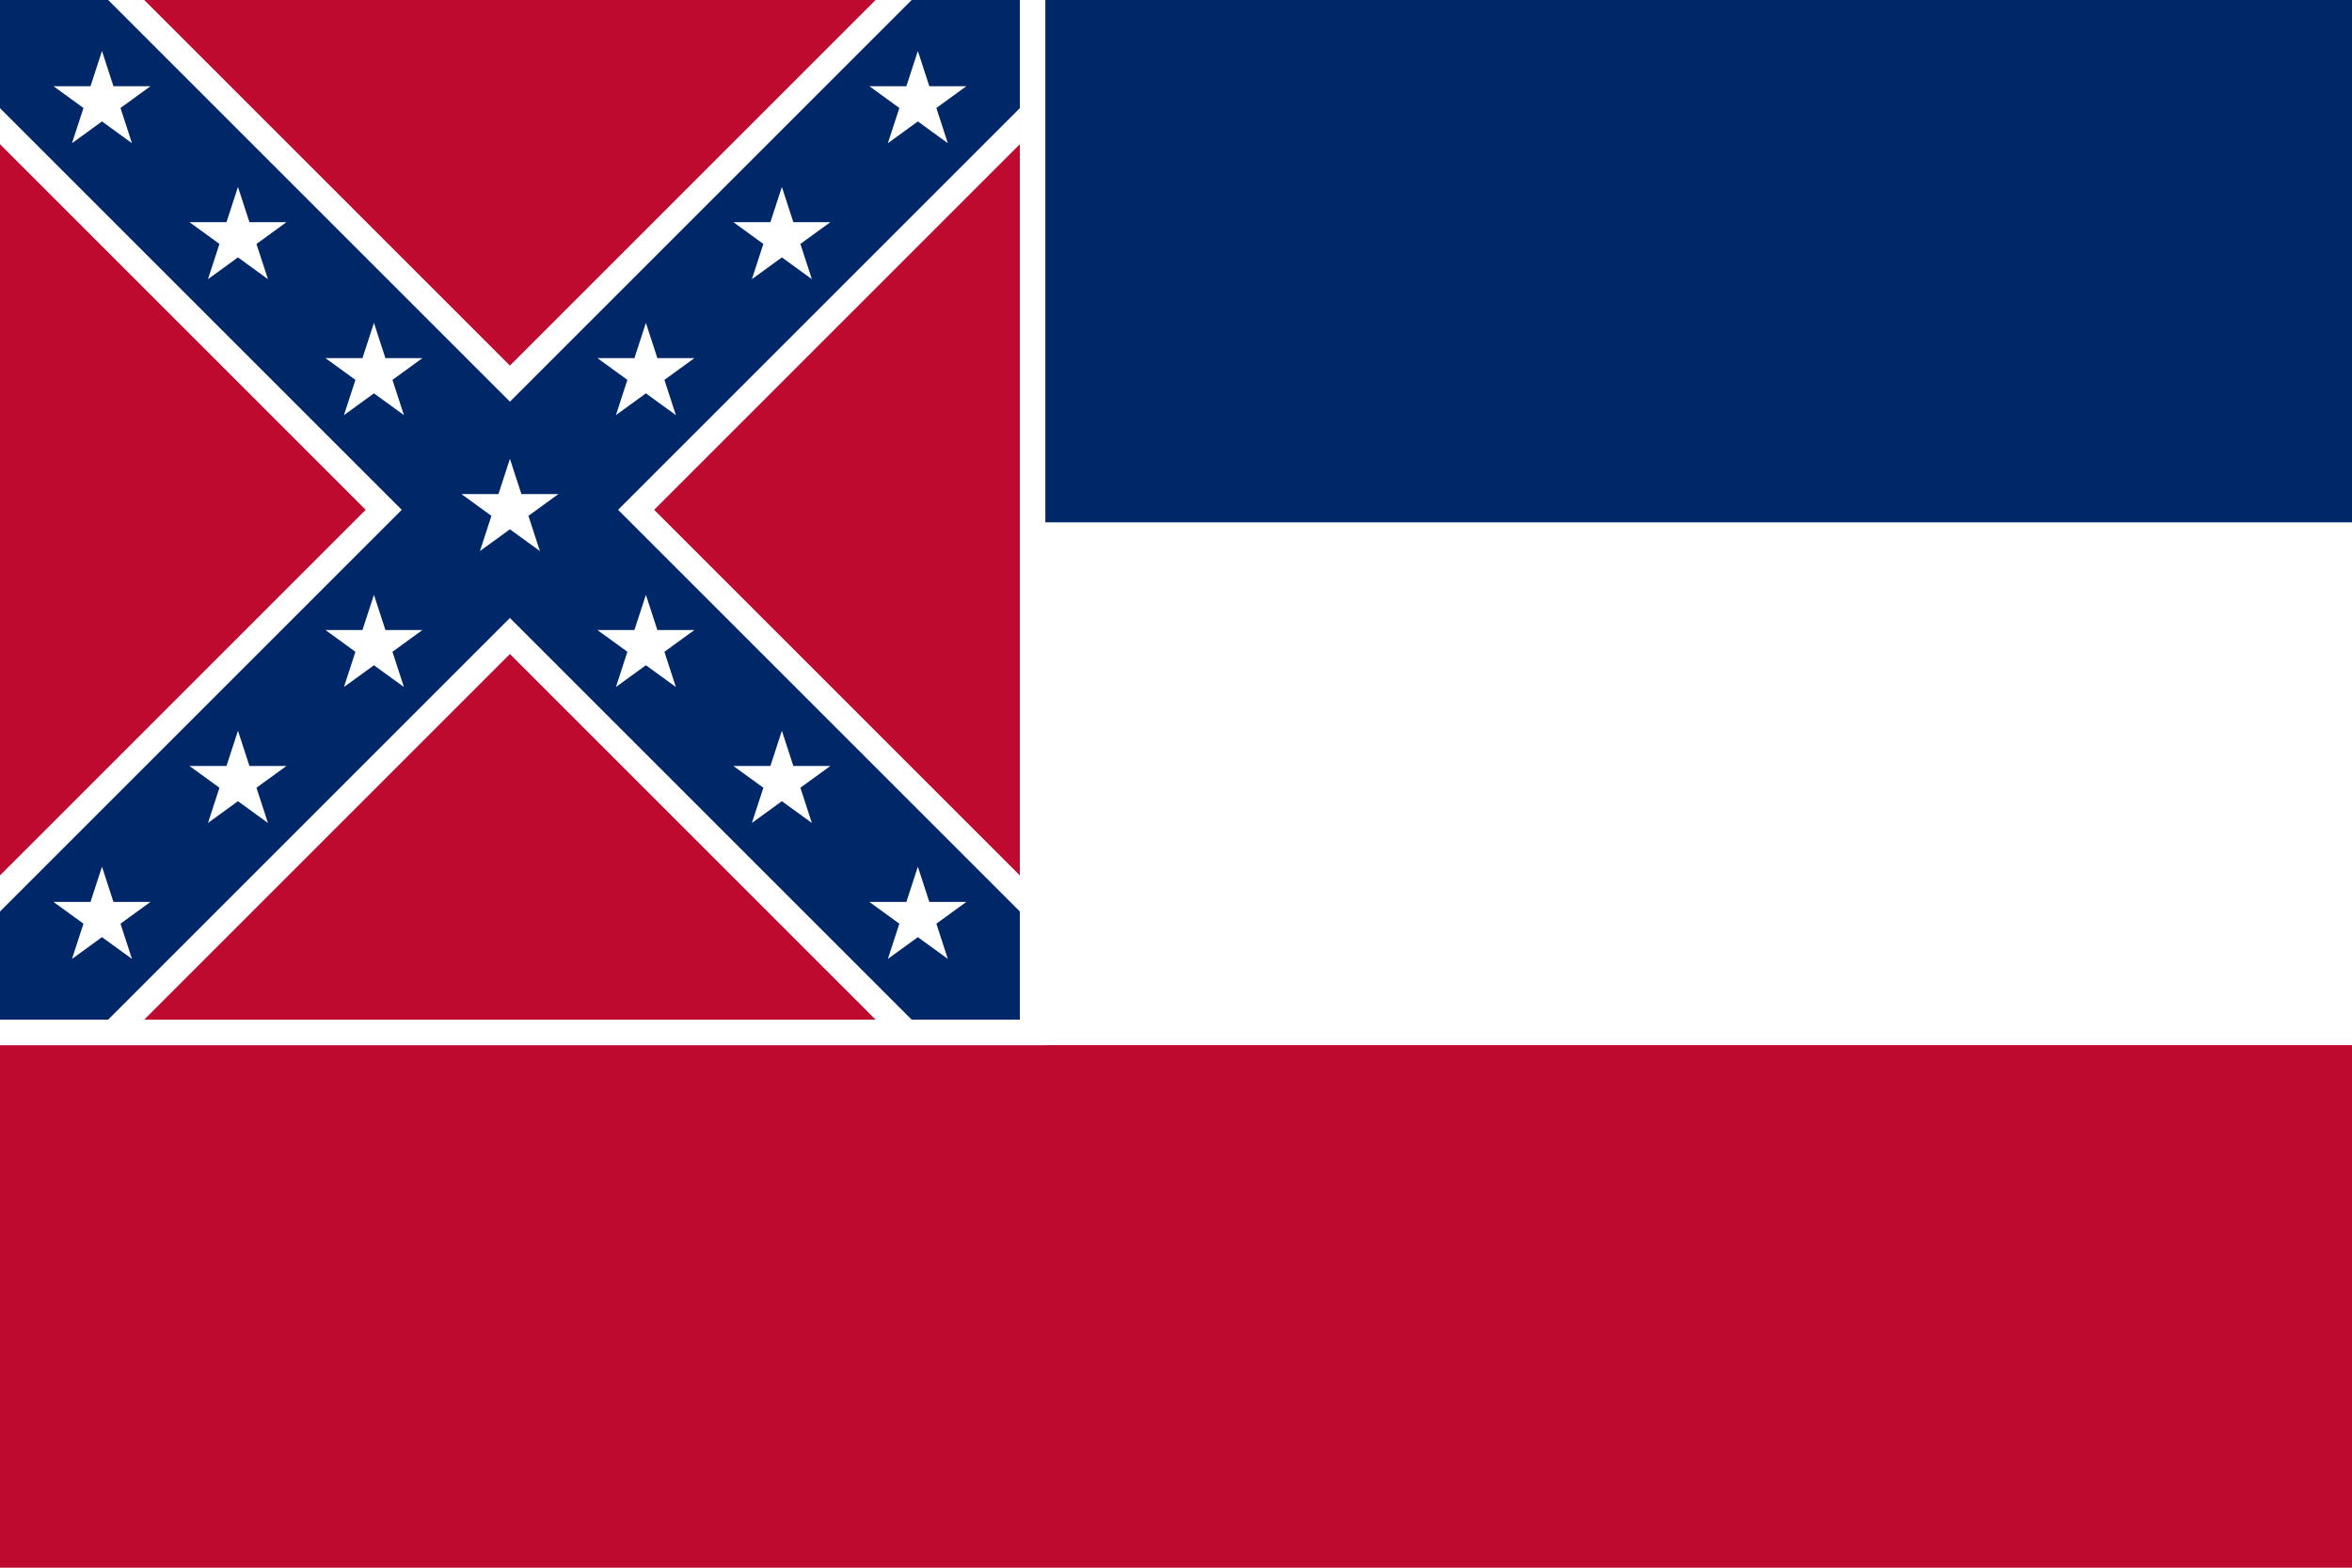
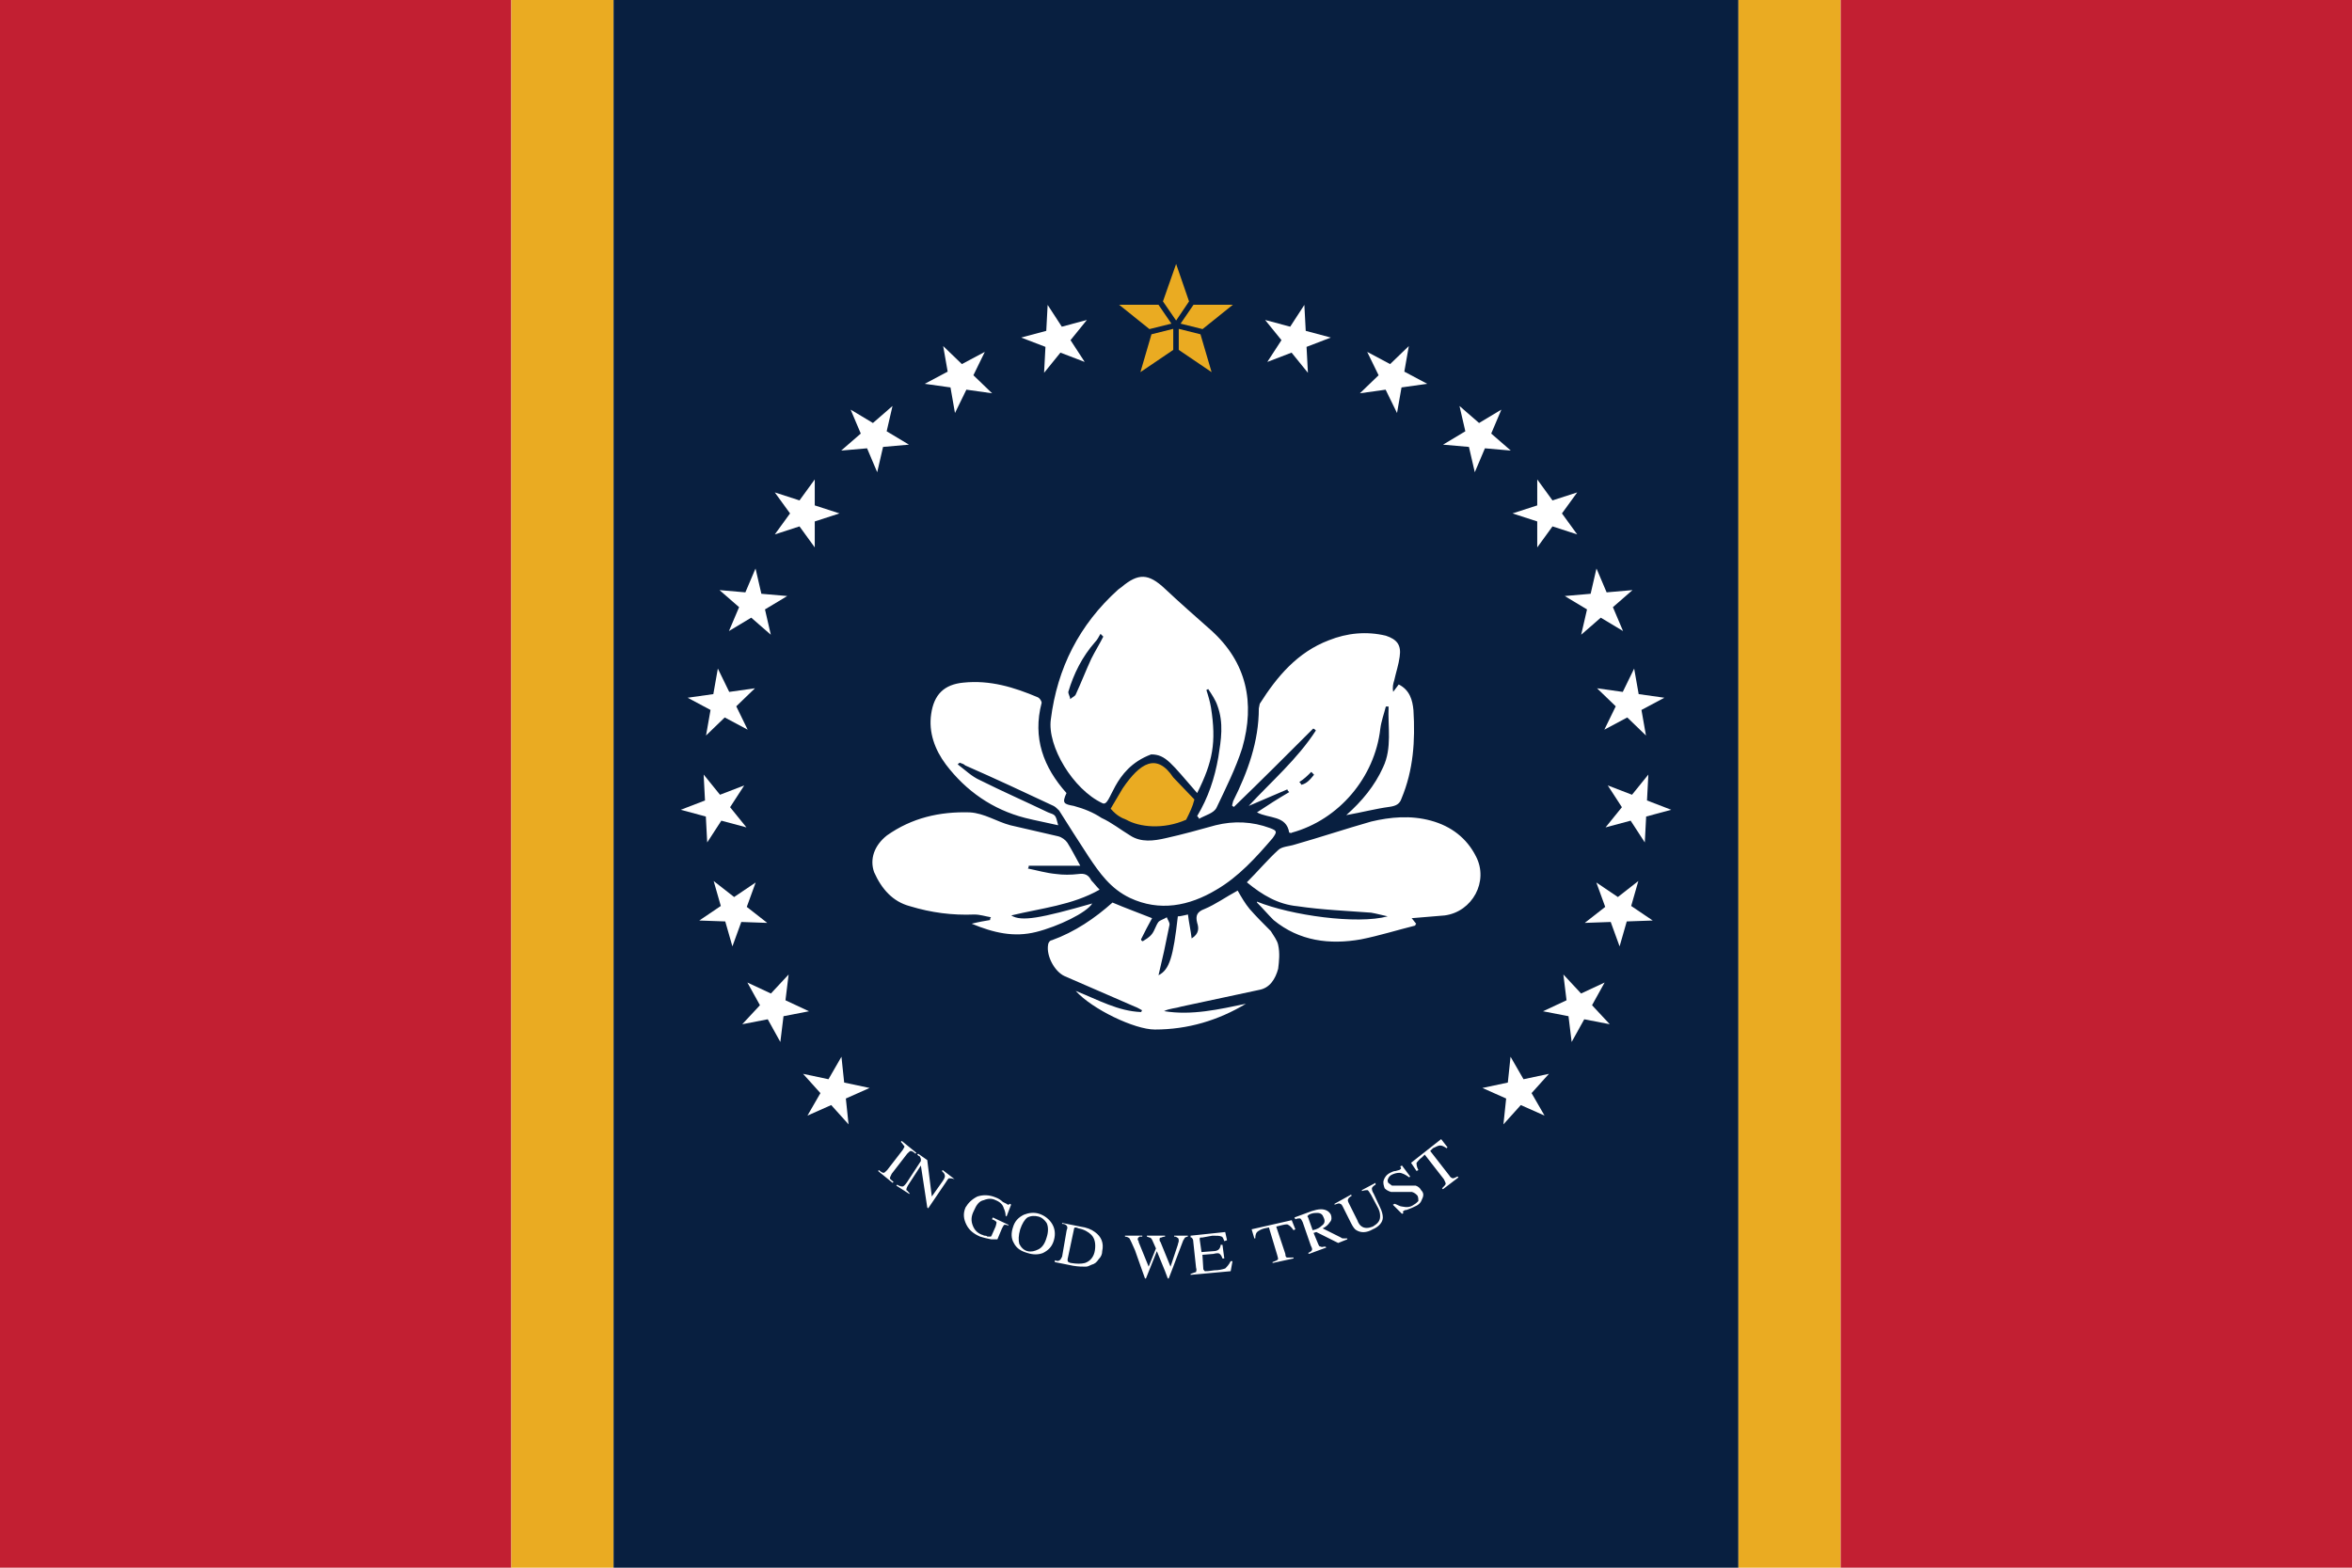
<svg xmlns="http://www.w3.org/2000/svg" xmlns:xlink="http://www.w3.org/1999/xlink" version="1.1" width="540" height="360" viewBox="0 0 540 360">
  <style>
- .blue{fill:rgb(0,40,104);}
- .red{fill:rgb(191,10,48);}
+ .blue{fill:rgb(8,31,64);}
+ .red{fill:rgb(194,31,50);}
.white{fill:rgb(255,255,255);}
+ .yellow{fill:rgb(234,171,34);}
</style>
  <defs>
+     <path id="magnolia" d="M -0.222 0.162 C -0.214 0.16 -0.208 0.159 -0.202 0.158 C -0.202 0.157 -0.202 0.156 -0.201 0.155 C -0.207 0.154 -0.213 0.152 -0.219 0.152 C -0.243 0.153 -0.266 0.15 -0.289 0.143 C -0.308 0.138 -0.32 0.124 -0.328 0.106 C -0.333 0.092 -0.328 0.077 -0.314 0.066 C -0.287 0.047 -0.257 0.04 -0.224 0.041 C -0.208 0.042 -0.195 0.051 -0.18 0.055 C -0.163 0.059 -0.145 0.063 -0.128 0.067 C -0.124 0.068 -0.12 0.071 -0.118 0.074 C -0.113 0.082 -0.109 0.09 -0.104 0.099 C -0.123 0.099 -0.142 0.099 -0.16 0.099 C -0.16 0.1 -0.16 0.101 -0.161 0.102 C -0.151 0.104 -0.141 0.107 -0.13 0.108 C -0.123 0.109 -0.114 0.109 -0.106 0.108 C -0.099 0.107 -0.095 0.109 -0.092 0.115 C -0.089 0.118 -0.087 0.121 -0.083 0.125 C -0.113 0.142 -0.146 0.145 -0.179 0.153 C -0.168 0.16 -0.147 0.156 -0.091 0.14 C -0.097 0.15 -0.128 0.165 -0.152 0.171 C -0.176 0.177 -0.198 0.172 -0.222 0.162 Z M -0.069 0.139 C -0.055 0.145 -0.041 0.15 -0.026 0.156 C -0.03 0.163 -0.034 0.171 -0.038 0.179 C -0.038 0.18 -0.037 0.181 -0.036 0.181 C -0.033 0.179 -0.029 0.177 -0.026 0.173 C -0.023 0.169 -0.022 0.164 -0.019 0.16 C -0.017 0.158 -0.013 0.157 -0.01 0.155 C -0.009 0.158 -0.007 0.16 -0.007 0.163 C -0.009 0.173 -0.011 0.182 -0.013 0.192 C -0.015 0.201 -0.017 0.209 -0.019 0.218 C -0.007 0.212 -0.003 0.198 0.002 0.154 C 0.005 0.154 0.008 0.153 0.013 0.152 C 0.014 0.161 0.016 0.169 0.017 0.178 C 0.025 0.173 0.025 0.167 0.023 0.161 C 0.021 0.153 0.023 0.149 0.031 0.146 C 0.043 0.141 0.054 0.133 0.067 0.126 C 0.071 0.133 0.075 0.14 0.08 0.146 C 0.087 0.154 0.095 0.162 0.103 0.17 C 0.106 0.175 0.11 0.18 0.111 0.185 C 0.113 0.194 0.112 0.203 0.111 0.211 C 0.108 0.222 0.102 0.232 0.09 0.234 C 0.062 0.24 0.034 0.246 0.006 0.252 C -2.9999763E-4 0.254 -0.007 0.254 -0.013 0.257 C 0.017 0.262 0.047 0.255 0.076 0.249 C 0.046 0.267 0.013 0.277 -0.023 0.277 C -0.045 0.277 -0.091 0.255 -0.109 0.235 C -0.084 0.245 -0.063 0.257 -0.038 0.258 C -0.037 0.257 -0.037 0.256 -0.037 0.256 C -0.039 0.255 -0.042 0.253 -0.045 0.252 C -0.07 0.241 -0.096 0.23 -0.121 0.219 C -0.132 0.214 -0.141 0.197 -0.139 0.185 C -0.139 0.183 -0.137 0.18 -0.135 0.18 C -0.11 0.171 -0.088 0.156 -0.069 0.139 Z M 0.088 0.138 C 0.125 0.153 0.197 0.163 0.23 0.154 C 0.225 0.153 0.218 0.151 0.212 0.15 C 0.186 0.148 0.159 0.147 0.132 0.143 C 0.111 0.141 0.094 0.131 0.077 0.117 C 0.089 0.105 0.1 0.092 0.111 0.082 C 0.115 0.078 0.123 0.078 0.129 0.076 C 0.157 0.068 0.184 0.059 0.212 0.051 C 0.233 0.046 0.255 0.044 0.277 0.05 C 0.299 0.056 0.316 0.069 0.326 0.089 C 0.34 0.116 0.322 0.149 0.292 0.153 C 0.281 0.154 0.269 0.155 0.256 0.156 C 0.258 0.158 0.259 0.16 0.261 0.162 C 0.26 0.163 0.26 0.163 0.26 0.164 C 0.24 0.169 0.221 0.175 0.201 0.179 C 0.167 0.185 0.134 0.181 0.106 0.158 C 0.1 0.152 0.094 0.145 0.088 0.139 Z M 0.228 -0.074 C 0.226 -0.066 0.223 -0.058 0.222 -0.05 C 0.216 0.003 0.177 0.049 0.126 0.063 C 0.125 0.064 0.124 0.063 0.123 0.063 C 0.12 0.044 0.101 0.048 0.088 0.041 C 0.1 0.033 0.111 0.026 0.123 0.019 C 0.122 0.018 0.121 0.017 0.121 0.016 C 0.107 0.022 0.093 0.028 0.079 0.034 C 0.104 0.007 0.132 -0.017 0.152 -0.048 C 0.151 -0.049 0.15 -0.05 0.149 -0.05 C 0.121 -0.022 0.092 0.007 0.063 0.035 C 0.062 0.035 0.062 0.034 0.061 0.034 C 0.061 0.032 0.062 0.03 0.062 0.029 C 0.078 -0.003 0.09 -0.036 0.09 -0.072 C 0.09 -0.073 0.091 -0.076 0.091 -0.077 C 0.11 -0.107 0.132 -0.133 0.166 -0.146 C 0.186 -0.154 0.207 -0.156 0.228 -0.151 C 0.24 -0.147 0.245 -0.141 0.243 -0.128 C 0.242 -0.12 0.239 -0.111 0.237 -0.102 C 0.236 -0.099 0.235 -0.095 0.236 -0.09 C 0.238 -0.093 0.24 -0.095 0.242 -0.098 C 0.254 -0.092 0.257 -0.081 0.258 -0.07 C 0.26 -0.037 0.258 -0.005 0.245 0.026 C 0.243 0.032 0.239 0.034 0.232 0.035 C 0.217 0.037 0.202 0.041 0.185 0.044 C 0.202 0.029 0.216 0.012 0.225 -0.008 C 0.235 -0.029 0.23 -0.052 0.231 -0.074 C 0.23 -0.074 0.229 -0.074 0.228 -0.074 Z M 0.134 0.008 C 0.135 0.009 0.136 0.01 0.136 0.011 C 0.142 0.01 0.146 0.005 0.15 9.999983E-5 C 0.149 -8.0000015E-4 0.148 -0.002 0.147 -0.003 C 0.143 0.001 0.139 0.005 0.134 0.008 Z M -0.237 -0.011 C -0.229 -0.005 -0.222 0.002 -0.213 0.006 C -0.189 0.018 -0.164 0.029 -0.139 0.041 C -0.131 0.044 -0.131 0.043 -0.128 0.055 C -0.141 0.052 -0.152 0.05 -0.164 0.047 C -0.199 0.038 -0.228 0.018 -0.25 -0.011 C -0.262 -0.027 -0.269 -0.046 -0.266 -0.066 C -0.263 -0.087 -0.252 -0.098 -0.231 -0.1 C -0.202 -0.103 -0.176 -0.095 -0.15 -0.084 C -0.148 -0.083 -0.146 -0.08 -0.146 -0.078 C -0.156 -0.04 -0.144 -0.008 -0.119 0.02 C -0.124 0.031 -0.122 0.032 -0.111 0.034 C -0.1 0.037 -0.09 0.041 -0.081 0.047 C -0.07 0.052 -0.06 0.06 -0.05 0.066 C -0.038 0.074 -0.024 0.072 -0.011 0.069 C 0.007 0.065 0.025 0.06 0.043 0.055 C 0.063 0.05 0.083 0.051 0.102 0.058 C 0.11 0.061 0.11 0.062 0.105 0.069 C 0.087 0.09 0.068 0.111 0.044 0.125 C 0.014 0.143 -0.018 0.149 -0.05 0.134 C -0.071 0.124 -0.083 0.107 -0.095 0.089 C -0.106 0.072 -0.117 0.055 -0.127 0.039 C -0.129 0.037 -0.131 0.035 -0.133 0.034 C -0.165 0.019 -0.197 0.004 -0.229 -0.01 C -0.231 -0.012 -0.233 -0.012 -0.235 -0.013 C -0.236 -0.012 -0.237 -0.012 -0.237 -0.011 Z M 0.038 -0.157 C 0.021 -0.172 0.004 -0.187 -0.012 -0.202 C -0.03 -0.219 -0.041 -0.219 -0.059 -0.204 C -0.06 -0.203 -0.062 -0.202 -0.063 -0.201 C -0.105 -0.163 -0.129 -0.116 -0.136 -0.06 C -0.14 -0.031 -0.112 0.016 -0.08 0.031 C -0.07 0.036 -0.07 -0.006 -0.027 -0.022 C -0.011 -0.022 -0.005 -0.012 0.023 0.02 C 0.04 -0.014 0.044 -0.035 0.038 -0.073 C 0.037 -0.079 0.035 -0.086 0.033 -0.092 L 0.035 -0.093 C 0.039 -0.087 0.043 -0.081 0.045 -0.075 C 0.052 -0.056 0.049 -0.038 0.046 -0.019 C 0.042 0.004 0.035 0.025 0.023 0.045 C 0.024 0.046 0.025 0.047 0.025 0.048 C 0.032 0.044 0.041 0.042 0.044 0.036 C 0.054 0.015 0.065 -0.007 0.072 -0.029 C 0.086 -0.078 0.077 -0.122 0.038 -0.157 Z M -0.092 -0.126 C -0.098 -0.113 -0.103 -0.1 -0.109 -0.087 C -0.11 -0.085 -0.113 -0.084 -0.115 -0.082 C -0.115 -0.085 -0.117 -0.087 -0.117 -0.09 C -0.111 -0.11 -0.102 -0.128 -0.088 -0.144 C -0.085 -0.147 -0.084 -0.15 -0.082 -0.153 C -0.081 -0.152 -0.08 -0.151 -0.079 -0.15 C -0.083 -0.142 -0.088 -0.134 -0.092 -0.126 Z" />
+     <path id="magnolia2" d="M -0.071 0.037 L -0.058 0.015 C -0.039 -0.013 -0.021 -0.024 -0.003 0.003 L 0.02 0.027 C 0.018 0.035 0.015 0.041 0.011 0.049 C -0.014 0.06 -0.04 0.057 -0.054 0.049 C -0.059 0.047 -0.064 0.045 -0.071 0.037 Z" />
    <path id="star" d="M 0.0 -1.0 L 0.225 -0.309 L 0.951 -0.309 L 0.363 0.118 L 0.588 0.809 L 0.0 0.382 L -0.588 0.809 L -0.363 0.118 L -0.951 -0.309 L -0.225 -0.309 Z" />
+     <path id="star2" d="M 0.218 -0.374 L 0.002 -1 L -0.218 -0.374 L 0.002 -0.054 Z M -0.41 0.176 L -0.595 0.809 L -0.046 0.437 V 0.085 L -0.41 0.176 Z M -0.293 -0.318 H -0.951 L -0.444 0.089 L -0.077 -0.002 Z M 0.444 0.089 L 0.951 -0.318 H 0.293 L 0.077 -0.002 L 0.444 0.089 Z M 0.409 0.176 L 0.046 0.085 V 0.437 L 0.595 0.809 Z" />
+     <path id="text" d="M 0.258 0.416 L 0.291 0.39 L 0.298 0.399 L 0.297 0.4 C 0.294 0.398 0.292 0.397 0.29 0.397 C 0.288 0.397 0.286 0.398 0.282 0.4 L 0.279 0.403 L 0.3 0.43 C 0.301 0.432 0.303 0.433 0.304 0.433 C 0.305 0.433 0.307 0.432 0.309 0.431 L 0.31 0.432 L 0.293 0.445 L 0.292 0.444 C 0.294 0.442 0.296 0.44 0.296 0.439 C 0.296 0.438 0.295 0.436 0.294 0.434 L 0.273 0.407 L 0.27 0.41 C 0.267 0.412 0.265 0.415 0.264 0.416 C 0.264 0.418 0.264 0.42 0.266 0.424 L 0.264 0.425 Z M 0.24 0.461 C 0.243 0.462 0.246 0.464 0.248 0.464 C 0.253 0.465 0.257 0.465 0.261 0.462 C 0.263 0.461 0.265 0.459 0.266 0.458 C 0.266 0.456 0.266 0.454 0.265 0.452 C 0.263 0.45 0.262 0.449 0.259 0.448 C 0.258 0.448 0.255 0.448 0.25 0.448 L 0.242 0.448 C 0.24 0.448 0.238 0.448 0.236 0.448 C 0.233 0.447 0.231 0.446 0.229 0.444 C 0.228 0.441 0.227 0.438 0.228 0.435 C 0.229 0.432 0.231 0.429 0.235 0.427 C 0.237 0.426 0.239 0.425 0.241 0.425 C 0.244 0.424 0.245 0.424 0.245 0.424 C 0.246 0.423 0.247 0.423 0.247 0.422 C 0.247 0.422 0.247 0.421 0.246 0.42 L 0.248 0.419 L 0.257 0.431 L 0.256 0.432 C 0.252 0.429 0.248 0.427 0.245 0.427 C 0.242 0.427 0.239 0.428 0.237 0.429 C 0.235 0.43 0.234 0.431 0.233 0.433 C 0.232 0.435 0.232 0.436 0.233 0.438 C 0.234 0.439 0.236 0.44 0.237 0.441 C 0.239 0.441 0.241 0.441 0.244 0.441 L 0.252 0.441 C 0.257 0.441 0.261 0.441 0.263 0.441 C 0.266 0.442 0.268 0.444 0.269 0.446 C 0.272 0.449 0.272 0.452 0.27 0.456 C 0.269 0.459 0.267 0.462 0.262 0.464 C 0.26 0.465 0.258 0.466 0.255 0.467 C 0.253 0.468 0.251 0.468 0.251 0.468 C 0.25 0.469 0.249 0.469 0.249 0.47 C 0.249 0.47 0.249 0.471 0.25 0.471 L 0.248 0.472 L 0.238 0.462 Z M 0.192 0.451 L 0.193 0.452 C 0.19 0.454 0.189 0.455 0.189 0.456 C 0.188 0.457 0.189 0.459 0.19 0.461 L 0.199 0.479 C 0.2 0.482 0.202 0.485 0.204 0.486 C 0.207 0.488 0.211 0.488 0.216 0.486 C 0.221 0.483 0.224 0.48 0.224 0.475 C 0.224 0.473 0.224 0.47 0.222 0.466 L 0.214 0.451 C 0.212 0.448 0.211 0.446 0.21 0.446 C 0.209 0.446 0.207 0.446 0.204 0.447 L 0.204 0.446 L 0.219 0.438 L 0.219 0.44 C 0.217 0.441 0.215 0.443 0.215 0.444 C 0.215 0.445 0.215 0.447 0.217 0.45 L 0.224 0.465 C 0.226 0.469 0.227 0.473 0.227 0.476 C 0.227 0.481 0.223 0.486 0.216 0.489 C 0.209 0.493 0.203 0.493 0.198 0.49 C 0.196 0.489 0.194 0.486 0.192 0.482 L 0.183 0.464 C 0.182 0.462 0.181 0.461 0.18 0.461 C 0.179 0.46 0.177 0.461 0.174 0.462 L 0.174 0.461 Z M 0.145 0.515 C 0.147 0.514 0.149 0.513 0.149 0.512 C 0.15 0.511 0.149 0.509 0.148 0.507 L 0.139 0.481 C 0.138 0.479 0.137 0.477 0.136 0.477 C 0.135 0.477 0.133 0.477 0.131 0.478 L 0.13 0.476 L 0.149 0.469 C 0.152 0.468 0.156 0.467 0.159 0.467 C 0.164 0.467 0.168 0.469 0.17 0.473 C 0.171 0.476 0.171 0.479 0.169 0.481 C 0.167 0.484 0.165 0.486 0.161 0.488 L 0.181 0.498 C 0.182 0.499 0.183 0.499 0.184 0.499 C 0.185 0.499 0.186 0.499 0.188 0.499 L 0.188 0.5 L 0.178 0.504 L 0.154 0.492 L 0.151 0.493 L 0.156 0.505 C 0.157 0.507 0.157 0.508 0.159 0.508 C 0.16 0.509 0.161 0.508 0.164 0.508 L 0.165 0.509 L 0.146 0.516 Z M 0.16 0.485 C 0.163 0.483 0.164 0.48 0.162 0.476 C 0.161 0.473 0.159 0.471 0.155 0.471 C 0.153 0.471 0.151 0.471 0.148 0.472 C 0.146 0.473 0.145 0.473 0.145 0.474 C 0.144 0.474 0.144 0.475 0.145 0.476 L 0.15 0.49 C 0.155 0.489 0.158 0.487 0.16 0.485 Z M 0.083 0.489 L 0.127 0.479 L 0.131 0.489 L 0.129 0.49 C 0.127 0.487 0.125 0.485 0.123 0.484 C 0.122 0.483 0.118 0.484 0.114 0.485 L 0.11 0.486 L 0.12 0.516 C 0.12 0.519 0.121 0.52 0.122 0.52 C 0.123 0.52 0.125 0.52 0.129 0.52 L 0.129 0.521 L 0.106 0.526 L 0.106 0.525 C 0.109 0.524 0.111 0.523 0.112 0.522 C 0.112 0.521 0.112 0.52 0.111 0.517 L 0.102 0.487 L 0.097 0.488 C 0.093 0.489 0.09 0.491 0.089 0.492 C 0.088 0.493 0.087 0.495 0.087 0.499 L 0.086 0.499 Z M 0.016 0.538 C 0.019 0.537 0.021 0.536 0.022 0.536 C 0.022 0.535 0.023 0.534 0.022 0.531 L 0.019 0.503 C 0.019 0.5 0.018 0.499 0.017 0.498 C 0.016 0.498 0.016 0.498 0.016 0.497 L 0.016 0.496 L 0.054 0.492 L 0.056 0.501 L 0.053 0.502 C 0.052 0.499 0.051 0.497 0.05 0.497 C 0.048 0.496 0.045 0.496 0.04 0.496 L 0.029 0.498 C 0.028 0.498 0.027 0.498 0.027 0.498 C 0.026 0.498 0.026 0.499 0.026 0.5 L 0.028 0.514 L 0.041 0.513 C 0.044 0.513 0.046 0.512 0.047 0.511 C 0.048 0.51 0.049 0.508 0.049 0.506 L 0.051 0.506 L 0.053 0.521 L 0.051 0.521 C 0.05 0.518 0.049 0.517 0.048 0.516 C 0.047 0.515 0.045 0.515 0.041 0.516 L 0.029 0.517 L 0.03 0.533 C 0.031 0.534 0.031 0.535 0.032 0.535 C 0.034 0.535 0.036 0.535 0.042 0.534 C 0.047 0.534 0.051 0.533 0.054 0.532 C 0.056 0.53 0.058 0.528 0.06 0.524 L 0.062 0.524 L 0.06 0.535 L 0.016 0.539 Z M -0.037 0.496 V 0.497 C -0.038 0.497 -0.039 0.497 -0.04 0.497 C -0.041 0.498 -0.042 0.498 -0.042 0.5 C -0.042 0.5 -0.042 0.501 -0.042 0.501 C -0.041 0.501 -0.041 0.502 -0.041 0.503 L -0.03 0.53 L -0.022 0.51 L -0.026 0.501 C -0.027 0.499 -0.028 0.498 -0.029 0.498 C -0.03 0.498 -0.031 0.497 -0.032 0.497 V 0.496 H -0.012 V 0.497 C -0.014 0.497 -0.016 0.498 -0.016 0.498 C -0.018 0.498 -0.018 0.499 -0.018 0.5 C -0.018 0.501 -0.018 0.501 -0.018 0.501 C -0.018 0.501 -0.018 0.502 -0.017 0.503 L -0.006 0.53 L 0.002 0.506 C 0.002 0.505 0.003 0.503 0.003 0.502 C 0.003 0.502 0.003 0.501 0.003 0.501 C 0.003 0.499 0.002 0.498 0.001 0.498 C 3.9997906E-4 0.497 -6.00021E-4 0.497 -0.002 0.497 V 0.496 L 0.013 0.496 V 0.497 C 0.012 0.497 0.01 0.498 0.01 0.498 C 0.009 0.499 0.009 0.5 0.008 0.501 L -2.142042E-8 0.522 L -0.003 0.53 L -0.008 0.543 H -0.009 L -0.012 0.535 L -0.021 0.513 L -0.033 0.543 H -0.034 L -0.039 0.529 L -0.045 0.512 C -0.048 0.505 -0.05 0.501 -0.051 0.499 C -0.052 0.498 -0.054 0.497 -0.056 0.497 V 0.496 Z M -0.133 0.523 C -0.13 0.524 -0.129 0.524 -0.128 0.523 C -0.127 0.523 -0.126 0.521 -0.125 0.519 L -0.12 0.49 C -0.119 0.488 -0.119 0.486 -0.12 0.485 C -0.121 0.484 -0.122 0.483 -0.125 0.483 L -0.125 0.482 L -0.105 0.486 C -0.098 0.487 -0.093 0.489 -0.089 0.492 C -0.082 0.497 -0.079 0.504 -0.081 0.513 C -0.081 0.516 -0.082 0.519 -0.085 0.522 C -0.087 0.525 -0.089 0.527 -0.093 0.528 C -0.095 0.529 -0.097 0.53 -0.099 0.53 C -0.103 0.53 -0.107 0.53 -0.113 0.529 L -0.133 0.525 Z M -0.118 0.525 C -0.118 0.525 -0.116 0.526 -0.115 0.526 C -0.109 0.527 -0.104 0.527 -0.1 0.526 C -0.094 0.524 -0.09 0.519 -0.089 0.512 C -0.088 0.505 -0.089 0.499 -0.093 0.495 C -0.096 0.492 -0.101 0.489 -0.107 0.488 C -0.109 0.487 -0.11 0.487 -0.111 0.487 C -0.112 0.488 -0.112 0.488 -0.112 0.489 L -0.119 0.522 C -0.119 0.524 -0.119 0.524 -0.118 0.525 Z M -0.167 0.473 C -0.162 0.471 -0.156 0.47 -0.15 0.472 C -0.144 0.474 -0.139 0.478 -0.136 0.483 C -0.133 0.488 -0.132 0.494 -0.134 0.501 C -0.136 0.508 -0.14 0.512 -0.146 0.515 C -0.151 0.517 -0.157 0.517 -0.163 0.515 C -0.17 0.513 -0.175 0.51 -0.178 0.504 C -0.181 0.499 -0.181 0.493 -0.179 0.487 C -0.177 0.48 -0.173 0.476 -0.167 0.473 Z M -0.172 0.505 C -0.17 0.509 -0.167 0.512 -0.163 0.513 C -0.159 0.514 -0.155 0.513 -0.151 0.511 C -0.147 0.509 -0.144 0.505 -0.142 0.498 C -0.14 0.492 -0.14 0.486 -0.142 0.482 C -0.144 0.479 -0.147 0.476 -0.151 0.475 C -0.155 0.474 -0.159 0.474 -0.163 0.476 C -0.166 0.478 -0.169 0.483 -0.171 0.489 C -0.173 0.496 -0.173 0.501 -0.172 0.505 Z M -0.19 0.459 C -0.188 0.46 -0.186 0.461 -0.186 0.461 C -0.185 0.462 -0.184 0.462 -0.184 0.462 C -0.183 0.462 -0.183 0.461 -0.182 0.461 L -0.181 0.462 L -0.186 0.475 L -0.187 0.474 C -0.187 0.471 -0.188 0.468 -0.189 0.466 C -0.19 0.462 -0.193 0.459 -0.198 0.457 C -0.202 0.455 -0.206 0.455 -0.211 0.457 C -0.216 0.458 -0.219 0.462 -0.222 0.469 C -0.225 0.475 -0.225 0.48 -0.223 0.485 C -0.221 0.49 -0.218 0.493 -0.213 0.495 C -0.212 0.495 -0.211 0.496 -0.21 0.496 C -0.209 0.496 -0.208 0.496 -0.207 0.497 C -0.205 0.497 -0.204 0.497 -0.203 0.497 C -0.203 0.496 -0.202 0.496 -0.202 0.495 L -0.198 0.486 C -0.197 0.483 -0.197 0.482 -0.197 0.481 C -0.198 0.48 -0.199 0.479 -0.202 0.478 L -0.201 0.476 L -0.184 0.484 L -0.184 0.485 C -0.186 0.484 -0.187 0.484 -0.188 0.484 C -0.189 0.484 -0.19 0.486 -0.191 0.488 L -0.196 0.5 C -0.197 0.5 -0.199 0.5 -0.203 0.5 C -0.208 0.499 -0.212 0.498 -0.215 0.497 C -0.222 0.494 -0.227 0.49 -0.23 0.484 C -0.233 0.478 -0.234 0.472 -0.231 0.465 C -0.228 0.46 -0.224 0.456 -0.218 0.453 C -0.212 0.451 -0.205 0.451 -0.198 0.454 C -0.195 0.455 -0.192 0.457 -0.19 0.459 Z M -0.306 0.44 C -0.303 0.442 -0.301 0.442 -0.3 0.442 C -0.299 0.442 -0.297 0.44 -0.295 0.437 L -0.28 0.414 L -0.28 0.412 C -0.28 0.411 -0.281 0.41 -0.281 0.409 C -0.282 0.409 -0.283 0.408 -0.284 0.407 L -0.283 0.406 L -0.273 0.413 L -0.268 0.453 L -0.256 0.436 C -0.254 0.433 -0.253 0.431 -0.254 0.429 C -0.254 0.428 -0.255 0.427 -0.257 0.425 L -0.256 0.424 L -0.243 0.434 L -0.243 0.434 C -0.246 0.433 -0.247 0.433 -0.249 0.433 C -0.25 0.433 -0.251 0.435 -0.253 0.438 L -0.272 0.466 L -0.273 0.465 L -0.28 0.419 L -0.293 0.439 C -0.295 0.442 -0.296 0.444 -0.296 0.446 C -0.295 0.446 -0.294 0.448 -0.292 0.45 L -0.293 0.45 L -0.307 0.441 Z M -0.326 0.424 C -0.324 0.426 -0.322 0.427 -0.321 0.427 C -0.32 0.427 -0.319 0.426 -0.317 0.424 L -0.3 0.402 C -0.299 0.4 -0.298 0.399 -0.298 0.398 C -0.299 0.397 -0.3 0.395 -0.302 0.393 L -0.301 0.392 L -0.285 0.405 L -0.286 0.406 C -0.288 0.404 -0.29 0.403 -0.291 0.403 C -0.292 0.403 -0.293 0.404 -0.295 0.406 L -0.312 0.428 C -0.313 0.43 -0.314 0.432 -0.314 0.433 C -0.314 0.434 -0.312 0.435 -0.31 0.437 L -0.311 0.438 L -0.327 0.425 Z" />
  </defs>
  <g>
    <g>
-       <rect x="0" y="0" width="540" height="120" class="blue" />
-       <rect x="0" y="120" width="540" height="120" class="white" />
-       <rect x="0" y="240" width="540" height="120" class="red" />
+       <rect x="0" y="0" width="117.391" height="360" class="red" />
+       <rect x="117.391" y="0" width="23.478" height="360" class="yellow" />
+       <rect x="140.87" y="0" width="258.261" height="360" class="blue" />
+       <rect x="399.13" y="0" width="23.478" height="360" class="yellow" />
+       <rect x="422.609" y="0" width="117.391" height="360" class="red" />
    </g>
-     <rect x="0" y="0" width="240" height="240" class="white" />
-     <rect x="0" y="0" width="234.147" height="234.147" class="red" />
-     <path d="M 0 0 L 0 33.113 L 83.96 117.073 L 83.96 117.073 L 0 201.033 L 0 201.033 L 0 234.147 L 33.113 234.147 L 117.073 150.187 L 117.073 150.187 L 117.073 150.187 L 117.073 150.187 L 117.073 150.187 L 117.073 150.187 L 201.033 234.147 L 234.147 234.147 L 234.147 201.033 L 234.147 201.033 L 150.187 117.073 L 150.187 117.073 L 234.147 33.113 L 234.147 0 L 201.033 0 L 117.073 83.96 L 33.113 0 Z" class="white" />
-     <path d="M 0 0 L 0 24.835 L 92.238 117.073 L 92.238 117.073 L 0 209.311 L 0 234.147 L 24.835 234.147 L 117.073 141.908 L 117.073 141.908 L 209.311 234.147 L 234.147 234.147 L 234.147 209.311 L 141.908 117.073 L 141.908 117.073 L 234.147 24.835 L 234.147 0 L 209.311 0 L 117.073 92.238 L 117.073 92.238 L 24.835 0 Z" class="blue" />
-     <use xlink:href="#star" transform="translate(117.0733 117.0733) scale(11.7073 11.7073) rotate(0)" class="white" />
+     <use xlink:href="#star2" transform="translate(270 74.3478) scale(13.7348 13.7348) rotate(0)" class="yellow" />
    <g>
-       <use xlink:href="#star" transform="translate(85.8537 85.8537) scale(11.7073 11.7073) rotate(0)" class="white" />
-       <use xlink:href="#star" transform="translate(148.2928 85.8537) scale(11.7073 11.7073) rotate(0)" class="white" />
-       <use xlink:href="#star" transform="translate(85.8537 148.2928) scale(11.7073 11.7073) rotate(0)" class="white" />
-       <use xlink:href="#star" transform="translate(148.2928 148.2928) scale(11.7073 11.7073) rotate(0)" class="white" />
-       <use xlink:href="#star" transform="translate(54.6342 54.6342) scale(11.7073 11.7073) rotate(0)" class="white" />
-       <use xlink:href="#star" transform="translate(179.5123 54.6342) scale(11.7073 11.7073) rotate(0)" class="white" />
-       <use xlink:href="#star" transform="translate(54.6342 179.5123) scale(11.7073 11.7073) rotate(0)" class="white" />
-       <use xlink:href="#star" transform="translate(179.5123 179.5123) scale(11.7073 11.7073) rotate(0)" class="white" />
-       <use xlink:href="#star" transform="translate(23.4147 23.4147) scale(11.7073 11.7073) rotate(0)" class="white" />
-       <use xlink:href="#star" transform="translate(210.7319 23.4147) scale(11.7073 11.7073) rotate(0)" class="white" />
-       <use xlink:href="#star" transform="translate(23.4147 210.7319) scale(11.7073 11.7073) rotate(0)" class="white" />
-       <use xlink:href="#star" transform="translate(210.7319 210.7319) scale(11.7073 11.7073) rotate(0)" class="white" />
+       <use xlink:href="#star" transform="translate(297.3448 77.9478) scale(8.2092 8.2092) rotate(15)" class="white" />
+       <use xlink:href="#star" transform="translate(242.6552 77.9478) scale(8.2092 8.2092) rotate(-15)" class="white" />
+       <use xlink:href="#star" transform="translate(319.6007 86.7147) scale(8.2092 8.2092) rotate(28)" class="white" />
+       <use xlink:href="#star" transform="translate(220.3993 86.7147) scale(8.2092 8.2092) rotate(-28)" class="white" />
+       <use xlink:href="#star" transform="translate(339.3141 100.2633) scale(8.2092 8.2092) rotate(41)" class="white" />
+       <use xlink:href="#star" transform="translate(200.6859 100.2633) scale(8.2092 8.2092) rotate(-41)" class="white" />
+       <use xlink:href="#star" transform="translate(355.4744 117.8992) scale(8.2092 8.2092) rotate(54)" class="white" />
+       <use xlink:href="#star" transform="translate(184.5256 117.8992) scale(8.2092 8.2092) rotate(-54)" class="white" />
+       <use xlink:href="#star" transform="translate(367.2533 138.7184) scale(8.2092 8.2092) rotate(67)" class="white" />
+       <use xlink:href="#star" transform="translate(172.7467 138.7184) scale(8.2092 8.2092) rotate(-67)" class="white" />
+       <use xlink:href="#star" transform="translate(374.0471 161.6537) scale(8.2092 8.2092) rotate(80)" class="white" />
+       <use xlink:href="#star" transform="translate(165.9529 161.6537) scale(8.2092 8.2092) rotate(-80)" class="white" />
+       <use xlink:href="#star" transform="translate(375.5074 185.5294) scale(8.2092 8.2092) rotate(93)" class="white" />
+       <use xlink:href="#star" transform="translate(164.4926 185.5294) scale(8.2092 8.2092) rotate(-93)" class="white" />
+       <use xlink:href="#star" transform="translate(371.5594 209.1217) scale(8.2092 8.2092) rotate(106)" class="white" />
+       <use xlink:href="#star" transform="translate(168.4406 209.1217) scale(8.2092 8.2092) rotate(-106)" class="white" />
+       <use xlink:href="#star" transform="translate(362.4055 231.2212) scale(8.2092 8.2092) rotate(119)" class="white" />
+       <use xlink:href="#star" transform="translate(177.5945 231.2212) scale(8.2092 8.2092) rotate(-119)" class="white" />
+       <use xlink:href="#star" transform="translate(348.5149 250.6951) scale(8.2092 8.2092) rotate(132)" class="white" />
+       <use xlink:href="#star" transform="translate(191.4851 250.6951) scale(8.2092 8.2092) rotate(-132)" class="white" />
    </g>
+     <use xlink:href="#text" transform="translate(270 180) scale(209.1913 209.1913) rotate(0)" class="white" />
+     <use xlink:href="#magnolia" transform="translate(270 177.887) scale(211.3043 211.3043) rotate(0)" class="white" />
+     <use xlink:href="#magnolia2" transform="translate(270 177.887) scale(211.3043 211.3043) rotate(0)" class="yellow" />
  </g>
</svg>
